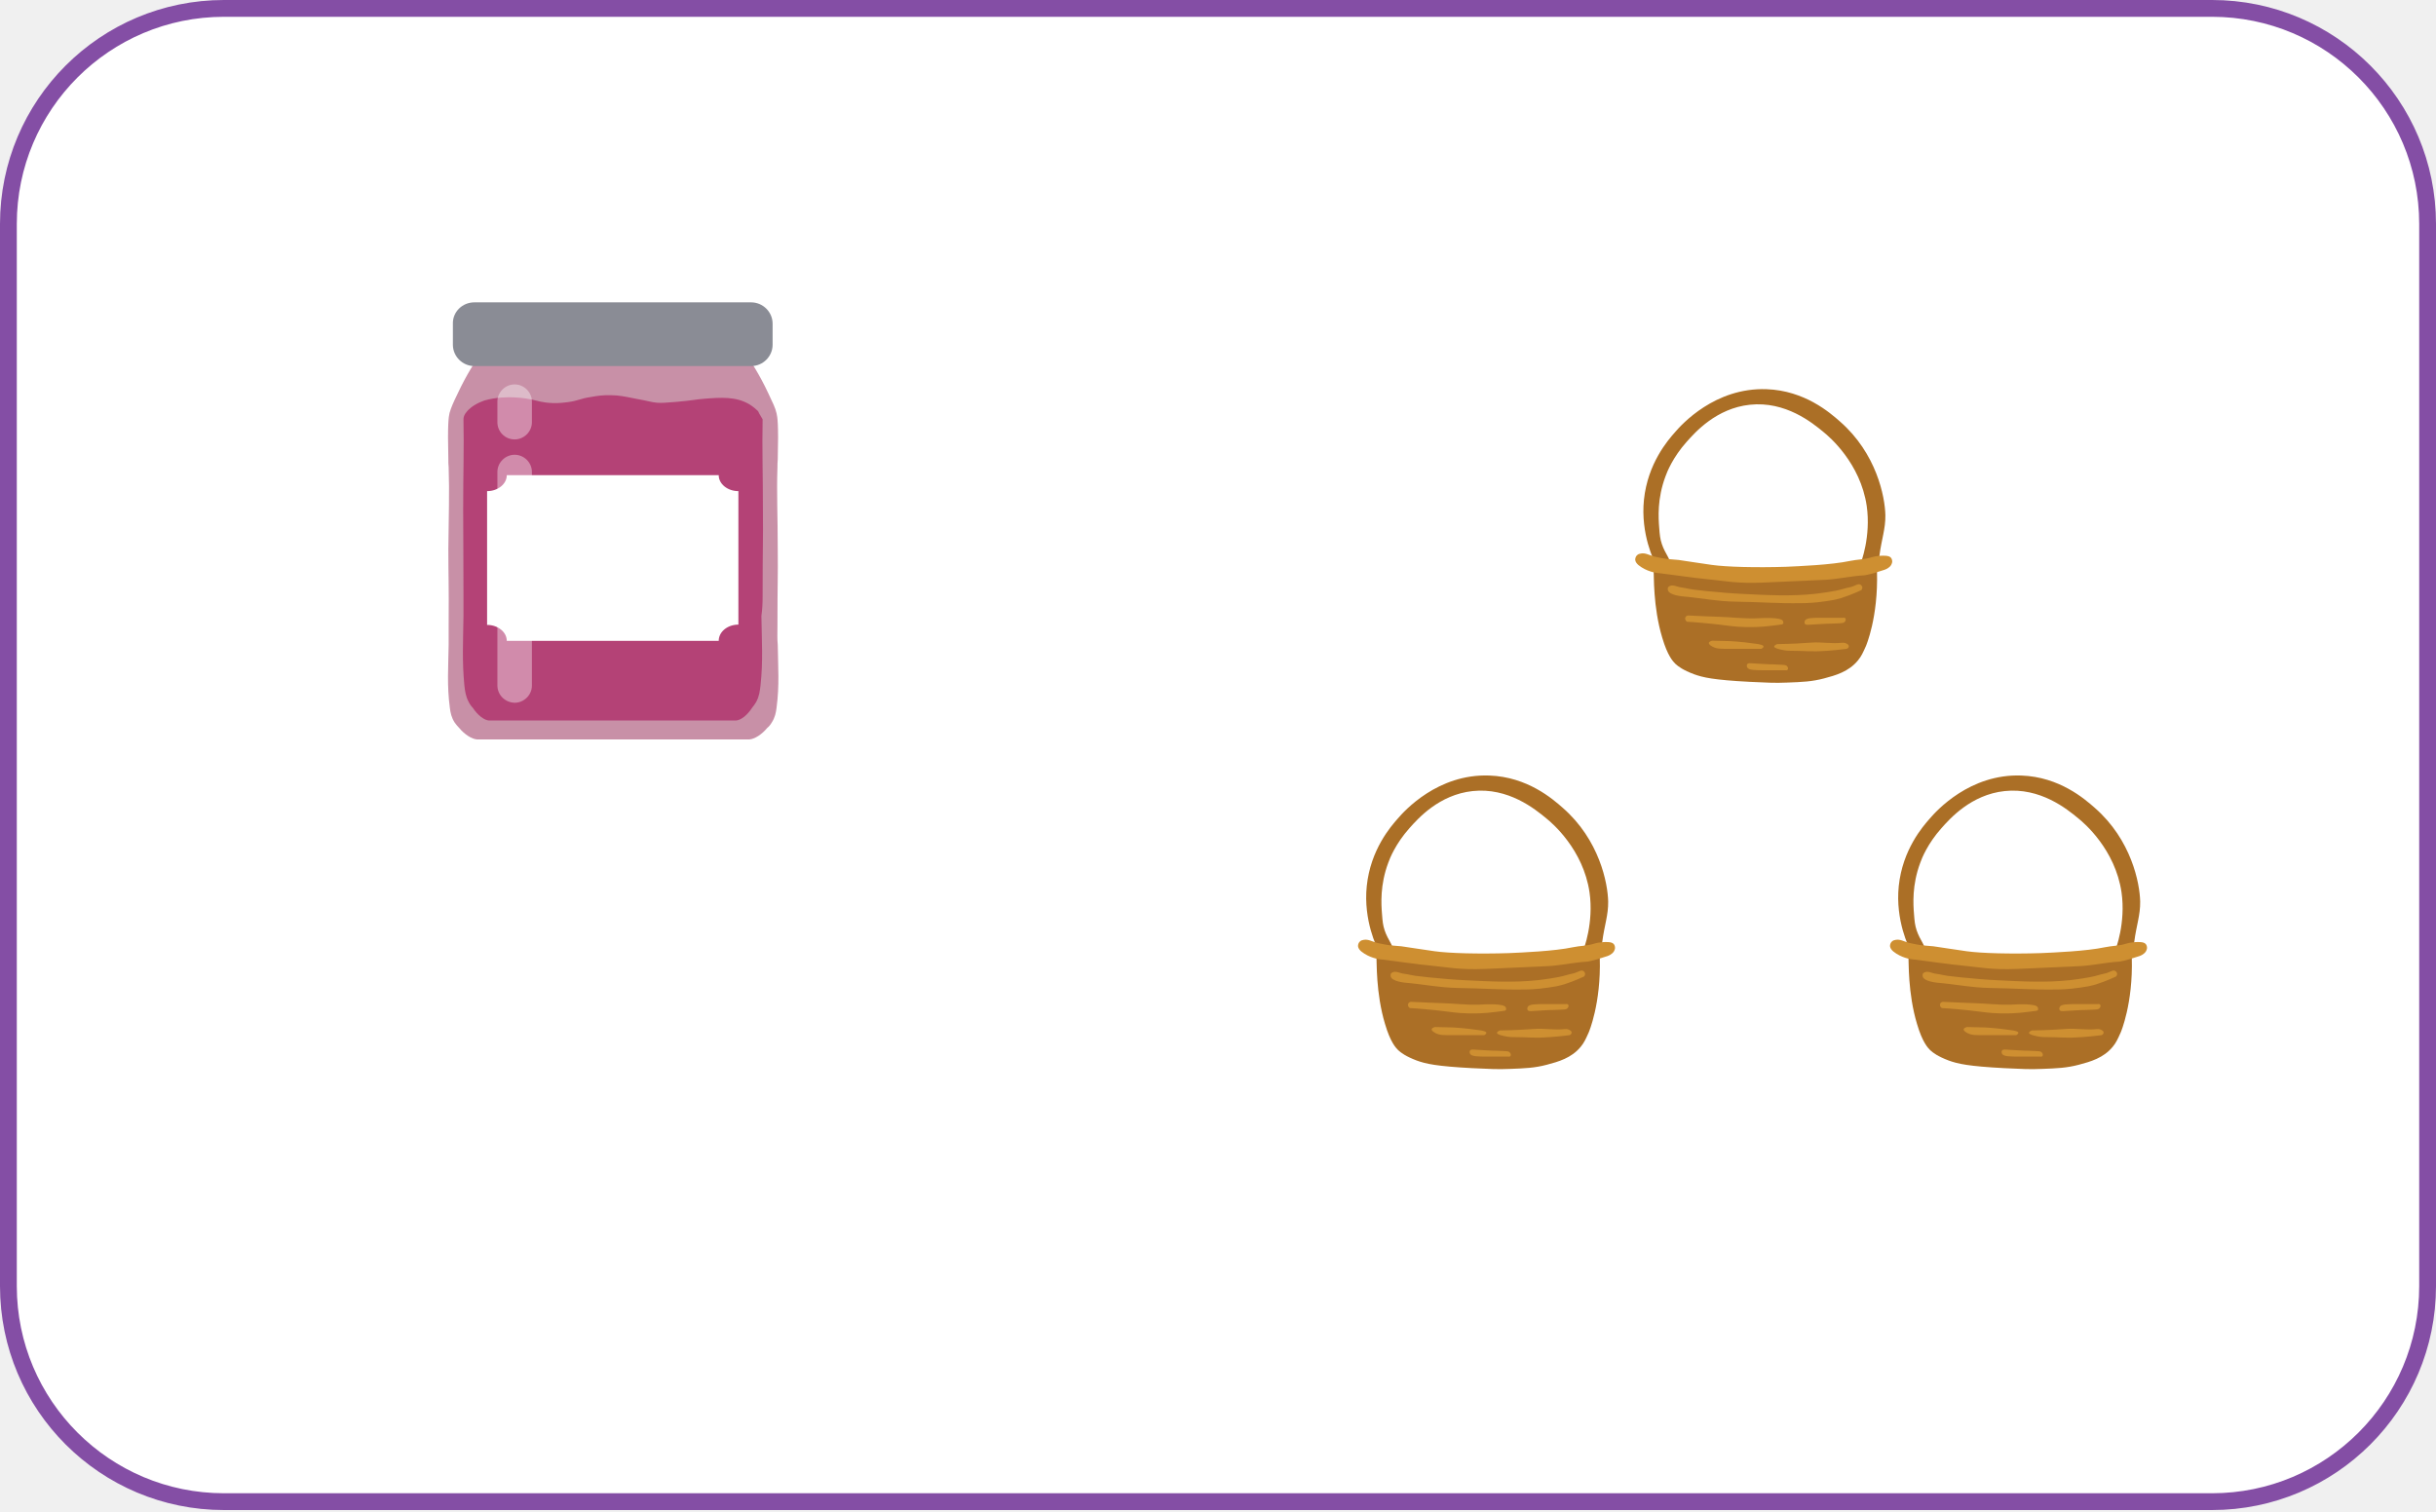
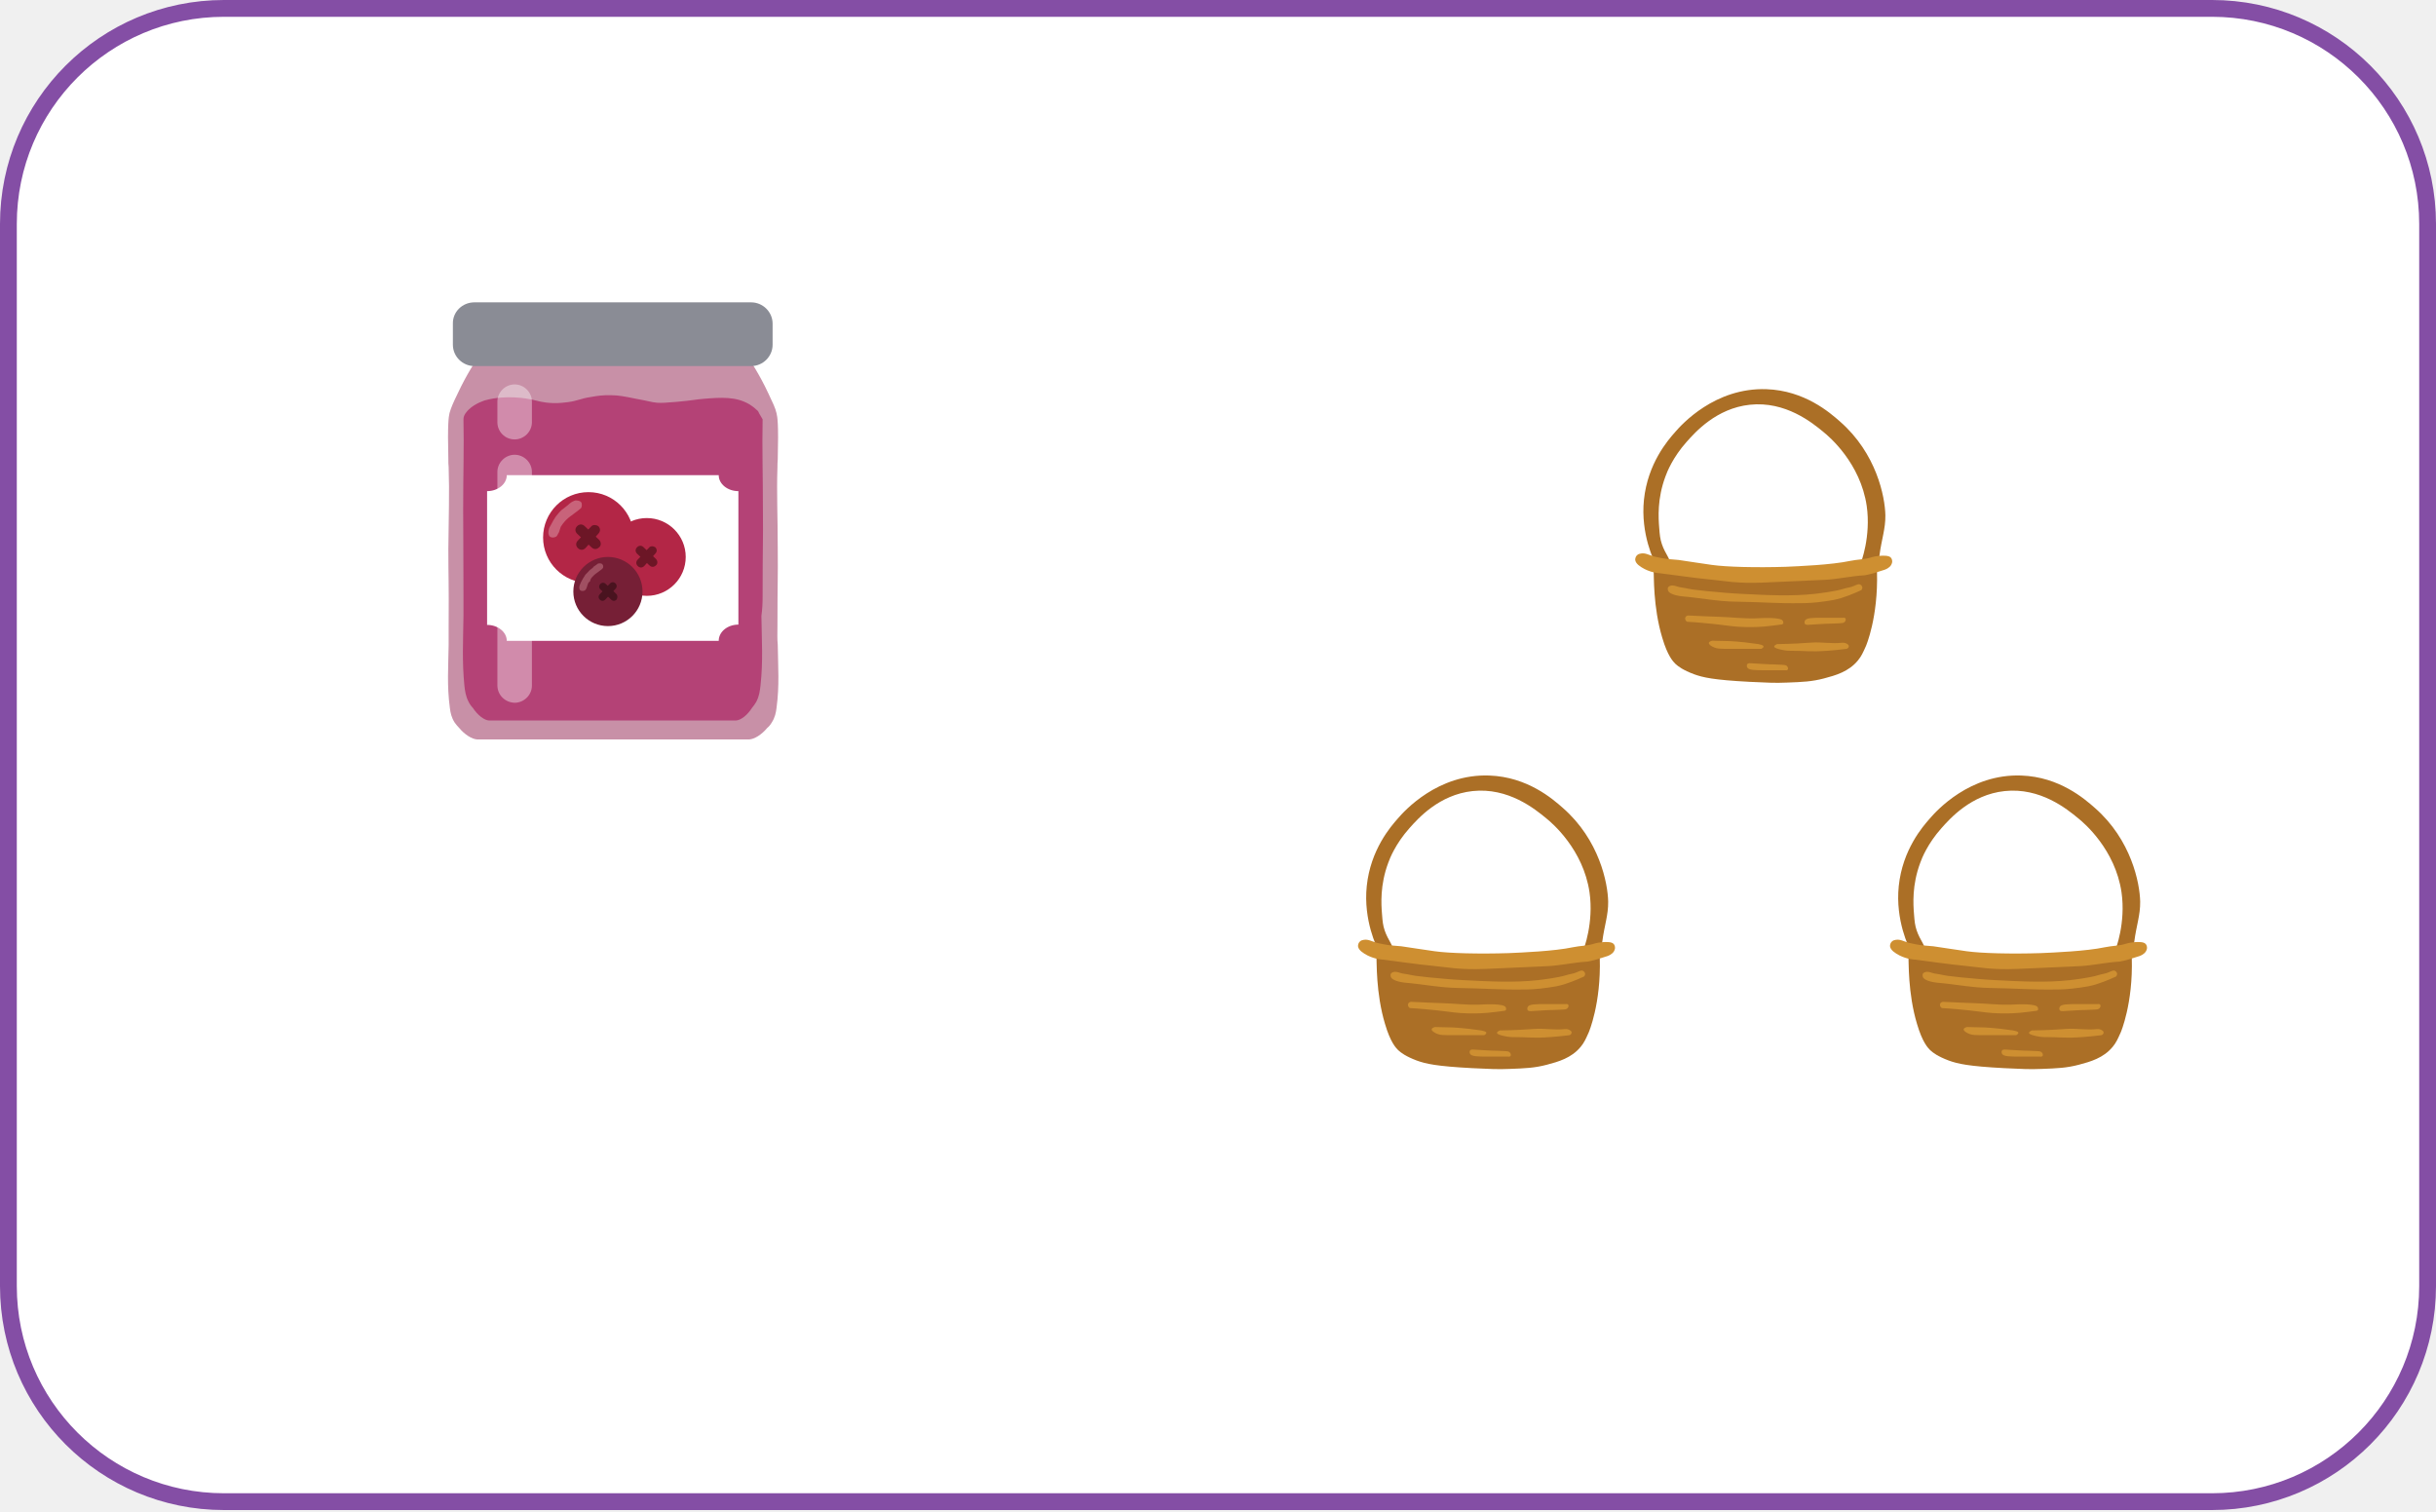
<svg xmlns="http://www.w3.org/2000/svg" viewBox="0 0 870 540" fill="none">
  <rect x="3" y="3" width="864" height="533.4" rx="77" fill="white" stroke="#844EA5" stroke-width="6" />
  <path d="M497.103 339.104C497.919 338.021 495.744 335.99 494.52 332.334C493.908 330.507 493.772 329.153 493.568 326.445C493.296 323.06 492.82 316.154 495.812 308.166C496.355 306.609 498.463 301.329 503.359 295.845C506.419 292.392 513.967 283.862 525.934 282.576C538.65 281.222 548.169 288.94 552.249 292.325C554.289 293.949 565.44 303.427 567.684 318.727C569.248 329.559 565.644 339.172 565.372 339.51C565.372 339.51 565.236 339.713 565.236 339.917C565.236 340.187 565.508 340.39 565.644 340.458C566.12 340.797 567.888 341.338 569.656 340.39C569.792 340.323 570.608 339.849 571.288 338.901C572.036 337.818 572.172 336.735 572.24 336.396C572.988 330.574 574.416 326.919 574.348 322.044C574.212 315.477 571.22 299.975 558.097 288.534C554.561 285.419 545.517 277.499 531.918 277.025C513.491 276.348 501.523 289.684 499.211 292.392C496.695 295.236 489.488 303.495 488.128 316.493C486.836 328.882 491.936 338.766 492.072 338.969C492.072 338.969 492.208 339.172 492.276 339.443C492.344 339.646 492.344 339.713 492.344 339.713C492.548 340.187 494.452 339.917 494.452 339.917C496.016 339.51 496.899 339.375 497.103 339.104Z" fill="#AB6F26" />
  <path d="M491.596 342.015C491.732 343.234 491.324 354.742 494.656 365.777C496.559 372.276 498.531 374.307 499.347 375.12C500.367 376.067 502.067 377.354 506.011 378.843C509.207 379.994 512.947 380.874 525.798 381.551C531.782 381.822 534.842 382.025 539.194 381.822C544.701 381.619 548.101 381.483 552.453 380.332C556.533 379.249 561.225 377.963 564.557 373.901C565.78 372.412 566.324 371.193 567.412 368.756C567.412 368.756 571.832 358.534 571.356 342.218C571.356 341.203 571.22 339.917 571.22 339.917C571.22 339.646 571.152 339.51 571.152 339.443C570.676 338.156 530.218 347.431 503.835 341.88C500.231 341.135 491.528 341 491.528 341.474C491.596 341.744 491.596 341.812 491.596 342.015Z" fill="#AB6F26" />
  <path d="M512.335 339.781C508.663 339.24 506.351 338.901 506.351 338.901C501.319 338.156 501.455 338.156 500.503 338.021C497.987 337.75 496.831 337.818 494.384 337.344C493.024 337.073 492.344 336.938 491.8 336.802C489.692 336.193 488.672 335.448 487.04 335.719C486.564 335.787 486.156 335.922 485.816 336.193C485.272 336.599 485 337.276 485 337.953C485.068 338.698 485.544 339.307 486.156 339.849C489.08 342.218 492.548 342.624 492.548 342.624C498.939 343.369 505.263 344.385 511.655 344.994C516.415 345.468 515.939 345.535 519.475 345.874C527.362 346.551 529.878 346.077 552.453 345.129C557.281 344.926 561.973 343.775 566.8 343.505C566.8 343.505 568.568 343.369 574.008 341.541C574.416 341.406 575.708 340.932 576.388 339.849C576.728 339.24 576.796 338.766 576.796 338.63C576.796 338.495 576.796 337.818 576.388 337.276C575.912 336.667 575.096 336.599 574.552 336.532C571.628 336.329 569.384 337.073 569.384 337.073C566.936 337.886 564.285 337.818 561.769 338.359C555.037 339.781 543.477 340.255 538.854 340.458C528.178 340.797 517.571 340.526 512.335 339.781Z" fill="#CE8F31" />
  <path d="M563.129 347.296C561.973 347.837 560.681 347.905 559.457 348.311C556.261 349.327 550.141 350.004 549.053 350.139C540.894 351.019 532.258 350.613 523.214 350.139C518.863 349.936 516.007 349.665 510.363 349.123C505.671 348.65 504.651 348.446 503.699 348.243C502.475 347.905 501.183 347.905 499.959 347.499C499.551 347.363 498.395 346.889 497.443 347.296C496.9 347.499 496.764 347.77 496.696 347.905C496.696 347.905 496.56 348.311 496.696 348.853C497.171 350.613 501.795 351.019 501.795 351.019C508.187 351.561 514.511 352.847 520.902 352.915C530.354 353.05 535.454 353.592 544.361 353.456C545.721 353.456 548.849 353.388 552.929 352.779C554.969 352.508 556.533 352.238 558.573 351.628C562.109 350.545 565.781 348.785 565.781 348.785C565.781 348.785 566.12 348.311 566.12 347.905C566.12 347.499 565.781 347.025 565.509 346.889C564.897 346.416 564.081 346.889 563.129 347.296Z" fill="#CE8F31" />
  <path d="M540.01 370.448C546.333 370.448 547.285 370.922 553.813 370.448C555.581 370.313 557.893 370.11 560.545 369.771C561.021 369.568 561.293 369.23 561.293 368.824C561.293 368.282 560.681 368.011 560.477 367.876C559.729 367.47 558.845 367.605 558.709 367.605C555.173 368.011 551.501 367.267 547.965 367.537C545.109 367.741 541.03 368.011 535.658 368.079C534.706 368.485 534.638 368.824 534.638 368.959C534.706 369.501 536.134 369.839 537.018 370.042C538.718 370.448 540.01 370.448 540.01 370.448Z" fill="#CE8F31" />
  <path d="M518.251 366.996C517.027 366.996 515.055 366.928 512.471 366.86C512.267 366.928 511.383 367.131 511.315 367.673C511.247 368.282 512.335 368.824 512.675 369.027C514.239 369.839 515.599 369.771 519.543 369.771C520.222 369.771 520.902 369.771 521.65 369.771C523.622 369.771 526.41 369.771 530.082 369.771C530.422 369.568 530.898 369.23 530.83 368.891C530.762 368.418 529.606 368.214 528.994 368.079C522.194 367.064 518.251 366.996 518.251 366.996Z" fill="#CE8F31" />
  <path d="M554.969 360.768C554.493 360.768 553.473 360.768 551.433 360.903C550.345 360.971 548.849 361.038 546.945 361.174C546.877 361.174 546.061 361.309 545.653 360.903C545.381 360.565 545.449 360.023 545.585 359.752C545.993 358.669 548.441 358.669 551.909 358.669C553.269 358.669 555.717 358.669 559.185 358.669C559.253 358.669 559.797 358.534 560.069 358.872C560.341 359.211 560.137 359.82 559.865 360.091C559.525 360.565 558.913 360.565 558.029 360.632C556.261 360.7 555.309 360.768 554.969 360.768Z" fill="#CE8F31" />
  <path d="M528.11 358.872C523.758 359.007 519.406 358.466 515.055 358.33C512.471 358.263 508.595 358.06 503.835 357.857C503.767 357.857 503.155 357.992 502.951 358.466C502.679 358.94 502.883 359.684 503.495 360.091C507.303 360.294 510.363 360.632 512.539 360.835C518.251 361.445 520.086 361.918 524.506 361.986C527.566 362.054 529.946 361.918 531.306 361.783C533.482 361.58 535.454 361.309 536.95 361.106C537.086 361.106 537.562 361.106 537.834 360.768C537.834 360.768 538.038 360.429 537.766 359.82C537.154 358.398 530.558 358.737 528.11 358.872Z" fill="#CE8F31" />
  <path d="M534.366 375.323C533.89 375.323 532.87 375.323 530.83 375.187C529.742 375.12 528.246 375.052 526.342 374.917C526.274 374.917 525.458 374.781 525.05 375.187C524.778 375.526 524.846 376.067 524.982 376.338C525.39 377.421 527.838 377.421 531.306 377.421C532.666 377.421 535.114 377.421 538.582 377.421C538.65 377.421 539.194 377.557 539.466 377.218C539.738 376.88 539.534 376.271 539.262 376C538.922 375.526 538.31 375.526 537.426 375.458C535.59 375.39 534.706 375.323 534.366 375.323Z" fill="#CE8F31" />
  <path d="M687.103 339.104C687.919 338.021 685.744 335.99 684.52 332.334C683.908 330.507 683.772 329.153 683.568 326.445C683.296 323.06 682.82 316.154 685.812 308.166C686.355 306.609 688.463 301.329 693.359 295.845C696.419 292.392 703.967 283.862 715.934 282.576C728.65 281.222 738.169 288.94 742.249 292.325C744.289 293.949 755.44 303.427 757.684 318.727C759.248 329.559 755.644 339.172 755.372 339.51C755.372 339.51 755.236 339.713 755.236 339.917C755.236 340.187 755.508 340.39 755.644 340.458C756.12 340.797 757.888 341.338 759.656 340.39C759.792 340.323 760.608 339.849 761.288 338.901C762.036 337.818 762.172 336.735 762.24 336.396C762.988 330.574 764.416 326.919 764.348 322.044C764.212 315.477 761.22 299.975 748.097 288.534C744.561 285.419 735.517 277.499 721.918 277.025C703.491 276.348 691.523 289.684 689.211 292.392C686.695 295.236 679.488 303.495 678.128 316.493C676.836 328.882 681.936 338.766 682.072 338.969C682.072 338.969 682.208 339.172 682.276 339.443C682.344 339.646 682.344 339.713 682.344 339.713C682.548 340.187 684.452 339.917 684.452 339.917C686.016 339.51 686.899 339.375 687.103 339.104Z" fill="#AB6F26" />
  <path d="M681.596 342.015C681.732 343.234 681.324 354.742 684.656 365.777C686.559 372.276 688.531 374.307 689.347 375.12C690.367 376.067 692.067 377.354 696.011 378.843C699.207 379.994 702.947 380.874 715.798 381.551C721.782 381.822 724.842 382.025 729.194 381.822C734.701 381.619 738.101 381.483 742.453 380.332C746.533 379.249 751.225 377.963 754.557 373.901C755.78 372.412 756.324 371.193 757.412 368.756C757.412 368.756 761.832 358.534 761.356 342.218C761.356 341.203 761.22 339.917 761.22 339.917C761.22 339.646 761.152 339.51 761.152 339.443C760.676 338.156 720.218 347.431 693.835 341.88C690.231 341.135 681.528 341 681.528 341.474C681.596 341.744 681.596 341.812 681.596 342.015Z" fill="#AB6F26" />
  <path d="M702.335 339.781C698.663 339.24 696.351 338.901 696.351 338.901C691.319 338.156 691.455 338.156 690.503 338.021C687.987 337.75 686.831 337.818 684.384 337.344C683.024 337.073 682.344 336.938 681.8 336.802C679.692 336.193 678.672 335.448 677.04 335.719C676.564 335.787 676.156 335.922 675.816 336.193C675.272 336.599 675 337.276 675 337.953C675.068 338.698 675.544 339.307 676.156 339.849C679.08 342.218 682.548 342.624 682.548 342.624C688.939 343.369 695.263 344.385 701.655 344.994C706.415 345.468 705.939 345.535 709.475 345.874C717.362 346.551 719.878 346.077 742.453 345.129C747.281 344.926 751.973 343.775 756.8 343.505C756.8 343.505 758.568 343.369 764.008 341.541C764.416 341.406 765.708 340.932 766.388 339.849C766.728 339.24 766.796 338.766 766.796 338.63C766.796 338.495 766.796 337.818 766.388 337.276C765.912 336.667 765.096 336.599 764.552 336.532C761.628 336.329 759.384 337.073 759.384 337.073C756.936 337.886 754.285 337.818 751.769 338.359C745.037 339.781 733.477 340.255 728.854 340.458C718.178 340.797 707.571 340.526 702.335 339.781Z" fill="#CE8F31" />
  <path d="M753.129 347.296C751.973 347.837 750.681 347.905 749.457 348.311C746.261 349.327 740.141 350.004 739.053 350.139C730.894 351.019 722.258 350.613 713.214 350.139C708.863 349.936 706.007 349.665 700.363 349.123C695.671 348.65 694.651 348.446 693.699 348.243C692.475 347.905 691.183 347.905 689.959 347.499C689.551 347.363 688.395 346.889 687.443 347.296C686.9 347.499 686.764 347.77 686.696 347.905C686.696 347.905 686.56 348.311 686.696 348.853C687.171 350.613 691.795 351.019 691.795 351.019C698.187 351.561 704.511 352.847 710.902 352.915C720.354 353.05 725.454 353.592 734.361 353.456C735.721 353.456 738.849 353.388 742.929 352.779C744.969 352.508 746.533 352.238 748.573 351.628C752.109 350.545 755.781 348.785 755.781 348.785C755.781 348.785 756.12 348.311 756.12 347.905C756.12 347.499 755.781 347.025 755.509 346.889C754.897 346.416 754.081 346.889 753.129 347.296Z" fill="#CE8F31" />
  <path d="M730.01 370.448C736.333 370.448 737.285 370.922 743.813 370.448C745.581 370.313 747.893 370.11 750.545 369.771C751.021 369.568 751.293 369.23 751.293 368.824C751.293 368.282 750.681 368.011 750.477 367.876C749.729 367.47 748.845 367.605 748.709 367.605C745.173 368.011 741.501 367.267 737.965 367.537C735.109 367.741 731.03 368.011 725.658 368.079C724.706 368.485 724.638 368.824 724.638 368.959C724.706 369.501 726.134 369.839 727.018 370.042C728.718 370.448 730.01 370.448 730.01 370.448Z" fill="#CE8F31" />
  <path d="M708.251 366.996C707.027 366.996 705.055 366.928 702.471 366.86C702.267 366.928 701.383 367.131 701.315 367.673C701.247 368.282 702.335 368.824 702.675 369.027C704.239 369.839 705.599 369.771 709.543 369.771C710.222 369.771 710.902 369.771 711.65 369.771C713.622 369.771 716.41 369.771 720.082 369.771C720.422 369.568 720.898 369.23 720.83 368.891C720.762 368.418 719.606 368.214 718.994 368.079C712.194 367.064 708.251 366.996 708.251 366.996Z" fill="#CE8F31" />
  <path d="M744.969 360.768C744.493 360.768 743.473 360.768 741.433 360.903C740.345 360.971 738.849 361.038 736.945 361.174C736.877 361.174 736.061 361.309 735.653 360.903C735.381 360.565 735.449 360.023 735.585 359.752C735.993 358.669 738.441 358.669 741.909 358.669C743.269 358.669 745.717 358.669 749.185 358.669C749.253 358.669 749.797 358.534 750.069 358.872C750.341 359.211 750.137 359.82 749.865 360.091C749.525 360.565 748.913 360.565 748.029 360.632C746.261 360.7 745.309 360.768 744.969 360.768Z" fill="#CE8F31" />
  <path d="M718.11 358.872C713.758 359.007 709.406 358.466 705.055 358.33C702.471 358.263 698.595 358.06 693.835 357.857C693.767 357.857 693.155 357.992 692.951 358.466C692.679 358.94 692.883 359.684 693.495 360.091C697.303 360.294 700.363 360.632 702.539 360.835C708.251 361.445 710.086 361.918 714.506 361.986C717.566 362.054 719.946 361.918 721.306 361.783C723.482 361.58 725.454 361.309 726.95 361.106C727.086 361.106 727.562 361.106 727.834 360.768C727.834 360.768 728.038 360.429 727.766 359.82C727.154 358.398 720.558 358.737 718.11 358.872Z" fill="#CE8F31" />
  <path d="M724.366 375.323C723.89 375.323 722.87 375.323 720.83 375.187C719.742 375.12 718.246 375.052 716.342 374.917C716.274 374.917 715.458 374.781 715.05 375.187C714.778 375.526 714.846 376.067 714.982 376.338C715.39 377.421 717.838 377.421 721.306 377.421C722.666 377.421 725.114 377.421 728.582 377.421C728.65 377.421 729.194 377.557 729.466 377.218C729.738 376.88 729.534 376.271 729.262 376C728.922 375.526 728.31 375.526 727.426 375.458C725.59 375.39 724.706 375.323 724.366 375.323Z" fill="#CE8F31" />
  <path d="M277.661 224.078C277.661 207.219 277.877 206.36 277.769 196.266C277.769 184.132 277.337 176.401 277.661 166.951C277.661 165.985 277.661 165.341 277.769 164.052C278.094 151.381 277.661 148.912 277.337 147.623C276.904 145.69 276.039 143.972 274.417 140.536C271.281 133.771 267.713 128.402 266.632 126.899C261.333 119.812 247.709 116.376 235.057 116.483C229.218 116.483 223.596 117.235 218.946 118.631C214.296 117.235 208.673 116.483 202.834 116.483C190.183 116.376 176.558 119.812 171.26 126.899C170.179 128.402 166.61 133.771 163.475 140.536C161.853 143.865 161.096 145.583 160.555 147.516C160.231 148.912 159.798 151.381 160.123 163.945C160.123 165.233 160.123 165.878 160.231 166.844C160.555 176.294 160.231 184.132 160.123 196.159C160.123 206.253 160.339 207.112 160.231 223.97C160.231 226.118 160.231 228.158 160.231 230.306C160.123 238.252 159.582 244.802 160.663 252.855C160.879 254.573 161.204 256.292 162.393 258.117C162.934 258.869 163.475 259.513 164.015 260.05C165.962 262.412 168.557 264.023 170.395 264.13C170.611 264.13 171.26 264.13 172.125 264.13H172.341H173.315C174.18 264.13 174.828 264.13 175.045 264.13H262.955C263.172 264.13 263.82 264.13 264.685 264.13H265.659H265.875C266.74 264.13 267.389 264.13 267.605 264.13C269.443 264.023 272.038 262.412 273.985 260.05C274.634 259.513 275.174 258.869 275.607 258.117C276.796 256.292 277.121 254.573 277.337 252.855C278.418 244.802 277.877 238.252 277.769 230.306C277.553 228.265 277.661 226.118 277.661 224.078Z" fill="#C890A7" />
  <path d="M268.254 130.765H169.422C165.205 130.765 161.744 127.328 161.744 123.141V115.624C161.636 111.436 165.097 108 169.422 108H268.254C272.471 108 275.931 111.436 275.931 115.624V123.141C275.931 127.328 272.471 130.765 268.254 130.765Z" fill="#8A8C95" />
  <path d="M272.363 213.125C272.363 194.441 272.579 193.474 272.471 182.307C272.471 168.884 272.146 160.294 272.363 149.771C272.363 149.663 271.065 147.731 270.741 146.871C270.092 146.227 269.011 145.261 267.605 144.402C262.847 141.61 257.549 141.932 251.169 142.469C248.466 142.684 247.601 143.006 241.653 143.543C237.761 143.865 236.355 143.972 234.733 143.865C232.354 143.65 232.138 143.328 227.272 142.469C223.055 141.61 220.892 141.18 218.405 141.18C215.486 141.073 213.215 141.395 210.944 141.825C207.268 142.362 206.619 143.113 202.834 143.65C201.753 143.757 199.807 144.08 197.32 143.972C193.968 143.865 192.129 143.221 189.75 142.684C188.561 142.469 180.992 140.858 173.206 143.006C173.206 143.006 169.854 143.972 167.475 146.227C167.043 146.657 165.421 148.16 165.529 149.878C165.745 160.187 165.421 168.884 165.421 182.199C165.421 193.367 165.529 194.333 165.529 213.017C165.529 215.38 165.529 217.635 165.529 219.997C165.421 228.802 164.988 236.104 165.853 244.909C166.07 246.735 166.286 248.668 167.367 250.708C167.8 251.567 168.341 252.318 168.881 252.855C170.611 255.54 172.99 257.258 174.612 257.365C174.72 257.365 175.369 257.365 176.126 257.365H176.342H177.207C177.964 257.365 178.505 257.365 178.721 257.365H258.738C258.954 257.365 259.495 257.365 260.252 257.365H261.117H261.333C262.09 257.365 262.739 257.365 262.847 257.365C264.577 257.258 266.848 255.54 268.578 252.855C269.119 252.211 269.659 251.459 270.092 250.708C271.173 248.668 271.39 246.735 271.606 244.909C272.579 235.997 272.038 228.802 271.93 219.997C272.255 217.742 272.363 215.38 272.363 213.125Z" fill="#B44276" />
  <path d="M263.712 223.111V175.435C259.82 175.435 256.684 172.857 256.684 169.743H180.992C180.992 172.857 177.856 175.435 173.963 175.435V223.219C177.856 223.219 180.992 225.796 180.992 228.91H256.684C256.684 225.688 259.82 223.111 263.712 223.111Z" fill="white" />
  <path opacity="0.39" d="M177.64 244.802V168.562C177.64 165.233 180.451 162.442 183.803 162.442C187.155 162.442 189.967 165.233 189.967 168.562V244.909C189.967 248.238 187.155 251.03 183.803 251.03C180.343 250.923 177.64 248.238 177.64 244.802Z" fill="white" />
  <path opacity="0.39" d="M177.64 150.845V143.435C177.64 140.107 180.451 137.315 183.803 137.315C187.155 137.315 189.967 140.107 189.967 143.435V150.845C189.967 154.173 187.155 156.965 183.803 156.965C180.343 156.965 177.64 154.173 177.64 150.845Z" fill="white" />
+   <path d="M231.008 212.839C238.681 212.839 244.901 206.619 244.901 198.946C244.901 191.273 238.681 185.053 231.008 185.053C223.336 185.053 217.115 191.273 217.115 198.946C217.115 206.619 223.336 212.839 231.008 212.839Z" fill="#B32646" />
+   <path d="M234.25 201.956C233.555 202.65 232.629 202.65 231.934 201.956L227.535 197.788C226.84 197.093 226.84 196.167 227.535 195.472C228.229 194.778 229.156 194.778 229.85 195.472L234.25 199.64C234.944 200.335 234.944 201.493 234.25 201.956Z" fill="#6C1626" />
+   <path d="M234.019 195.472C234.713 196.167 234.713 197.093 234.019 197.788L230.082 202.187C229.388 202.882 228.461 202.882 227.767 202.187C227.072 201.493 227.072 200.567 227.767 199.872L231.935 195.472C232.398 195.009 233.324 195.009 234.019 195.472Z" fill="#6C1626" />
+   <path d="M210.169 208.208C219.121 208.208 226.377 200.951 226.377 191.999C226.377 183.048 219.121 175.791 210.169 175.791C201.217 175.791 193.96 183.048 193.96 191.999C193.96 200.951 201.217 208.208 210.169 208.208Z" fill="#B32646" />
+   <path d="M213.951 195.511C213.14 196.321 212.06 196.321 211.249 195.511L206.117 190.648C205.306 189.838 205.306 188.757 206.117 187.947C206.927 187.137 208.008 187.137 208.818 187.947L213.951 192.81C214.761 193.62 214.761 194.971 213.951 195.511Z" fill="#6C1626" />
+   <path d="M213.681 187.947C214.491 188.758 214.491 189.838 213.681 190.649L209.088 195.781C208.278 196.592 207.197 196.592 206.387 195.781C205.576 194.971 205.576 193.89 206.387 193.08L211.249 187.947C211.79 187.407 212.87 187.407 213.681 187.947Z" fill="#6C1626" />
+   <path d="M203.685 184.435C204.496 183.895 205.846 182.815 206.927 182.004C207.197 181.734 207.737 181.464 207.737 180.924C207.737 180.924 208.007 179.843 207.467 179.303C206.927 178.762 205.846 178.762 205.576 178.762C205.306 178.762 204.766 179.033 204.225 179.303C203.415 179.843 203.145 180.113 202.875 180.383C201.794 181.194 201.254 181.734 200.443 182.274C199.363 183.355 198.823 184.165 198.552 184.435C198.012 185.246 197.472 186.056 196.662 187.677C196.121 188.487 195.851 189.298 195.851 190.378C195.851 190.919 196.121 191.189 196.121 191.459C196.662 191.999 197.202 191.999 197.472 191.999C198.012 191.999 198.552 191.729 198.552 191.729C199.093 191.459 199.093 190.919 199.633 190.108C199.903 189.298 199.903 189.298 200.173 188.487C200.173 188.217 200.443 187.947 200.984 187.137C201.794 186.056 202.605 185.246 203.685 184.435Z" fill="#C8637A" />
+   <path d="M217.116 223.644C223.936 223.644 229.465 218.115 229.465 211.295C229.465 204.475 223.936 198.946 217.116 198.946C210.295 198.946 204.766 204.475 204.766 211.295C204.766 218.115 210.295 223.644 217.116 223.644Z" fill="#761F36" />
+   <path d="M220.203 214.189C219.624 214.768 218.852 214.768 218.273 214.189L214.414 210.523C213.835 209.944 213.835 209.172 214.414 208.593C214.993 208.014 215.765 208.014 216.344 208.593L220.203 212.259C220.589 212.645 220.589 213.61 220.203 214.189Z" fill="#49131F" />
+   <path d="M219.817 208.4C220.396 208.979 220.396 209.751 219.817 210.33L216.151 214.189C215.572 214.768 214.8 214.768 214.221 214.189C213.642 213.61 213.642 212.838 214.221 212.259L217.887 208.4C218.466 207.821 219.238 207.821 219.817 208.4Z" fill="#49131F" />
+   <path d="M212.098 205.506C212.677 204.927 213.642 204.348 214.607 203.577C214.8 203.384 215.186 203.191 215.379 202.805C215.379 202.805 215.572 202.033 215.186 201.647C214.8 201.068 214.028 201.261 213.835 201.261C213.642 201.261 213.256 201.454 212.87 201.84C212.291 202.226 211.905 202.419 211.905 202.612C211.133 203.384 210.555 203.577 210.169 204.155C209.397 204.927 208.818 205.506 208.818 205.699C208.432 206.278 208.046 206.857 207.467 208.015C207.081 208.786 206.888 209.365 206.888 209.944C206.888 210.33 207.081 210.523 207.081 210.716C207.467 211.102 207.853 211.102 208.046 211.102C208.432 211.102 208.818 210.909 208.818 210.909C209.204 210.716 209.397 210.33 209.59 209.751C209.783 209.172 209.783 208.979 209.976 208.593C209.976 208.401 210.169 208.015 210.748 207.629C210.748 206.857 211.326 206.278 212.098 205.506Z" fill="#A05062" />
  <path d="M596.103 201.104C596.919 200.021 594.744 197.99 593.52 194.334C592.908 192.507 592.772 191.153 592.568 188.445C592.296 185.06 591.82 178.154 594.812 170.166C595.355 168.609 597.463 163.329 602.359 157.845C605.419 154.392 612.967 145.862 624.934 144.576C637.65 143.222 647.169 150.94 651.249 154.325C653.289 155.949 664.44 165.427 666.684 180.727C668.248 191.559 664.644 201.172 664.372 201.51C664.372 201.51 664.236 201.713 664.236 201.917C664.236 202.187 664.508 202.39 664.644 202.458C665.12 202.797 666.888 203.338 668.656 202.39C668.792 202.323 669.608 201.849 670.288 200.901C671.036 199.818 671.172 198.735 671.24 198.396C671.988 192.574 673.416 188.919 673.348 184.044C673.212 177.477 670.22 161.975 657.097 150.534C653.561 147.419 644.517 139.499 630.918 139.025C612.491 138.348 600.523 151.684 598.211 154.392C595.695 157.236 588.488 165.495 587.128 178.493C585.836 190.882 590.936 200.766 591.072 200.969C591.072 200.969 591.208 201.172 591.276 201.443C591.344 201.646 591.344 201.713 591.344 201.713C591.548 202.187 593.452 201.917 593.452 201.917C595.016 201.51 595.899 201.375 596.103 201.104Z" fill="#AB6F26" />
  <path d="M590.596 204.015C590.732 205.234 590.324 216.742 593.656 227.777C595.559 234.276 597.531 236.307 598.347 237.12C599.367 238.067 601.067 239.354 605.011 240.843C608.207 241.994 611.947 242.874 624.798 243.551C630.782 243.822 633.842 244.025 638.194 243.822C643.701 243.619 647.101 243.483 651.453 242.332C655.533 241.249 660.225 239.963 663.557 235.901C664.78 234.412 665.324 233.193 666.412 230.756C666.412 230.756 670.832 220.534 670.356 204.218C670.356 203.203 670.22 201.917 670.22 201.917C670.22 201.646 670.152 201.51 670.152 201.443C669.676 200.156 629.218 209.431 602.835 203.88C599.231 203.135 590.528 203 590.528 203.474C590.596 203.744 590.596 203.812 590.596 204.015Z" fill="#AB6F26" />
  <path d="M611.335 201.781C607.663 201.24 605.351 200.901 605.351 200.901C600.319 200.156 600.455 200.156 599.503 200.021C596.987 199.75 595.831 199.818 593.384 199.344C592.024 199.073 591.344 198.938 590.8 198.802C588.692 198.193 587.672 197.448 586.04 197.719C585.564 197.787 585.156 197.922 584.816 198.193C584.272 198.599 584 199.276 584 199.953C584.068 200.698 584.544 201.307 585.156 201.849C588.08 204.218 591.548 204.624 591.548 204.624C597.939 205.369 604.263 206.385 610.655 206.994C615.415 207.468 614.939 207.535 618.475 207.874C626.362 208.551 628.878 208.077 651.453 207.129C656.281 206.926 660.973 205.775 665.8 205.505C665.8 205.505 667.568 205.369 673.008 203.541C673.416 203.406 674.708 202.932 675.388 201.849C675.728 201.24 675.796 200.766 675.796 200.63C675.796 200.495 675.796 199.818 675.388 199.276C674.912 198.667 674.096 198.599 673.552 198.532C670.628 198.329 668.384 199.073 668.384 199.073C665.936 199.886 663.285 199.818 660.769 200.359C654.037 201.781 642.477 202.255 637.854 202.458C627.178 202.797 616.571 202.526 611.335 201.781Z" fill="#CE8F31" />
  <path d="M662.129 209.296C660.973 209.837 659.681 209.905 658.457 210.311C655.261 211.327 649.141 212.004 648.053 212.139C639.894 213.019 631.258 212.613 622.214 212.139C617.863 211.936 615.007 211.665 609.363 211.124C604.671 210.65 603.651 210.447 602.699 210.243C601.475 209.905 600.183 209.905 598.959 209.499C598.551 209.363 597.395 208.889 596.443 209.296C595.9 209.499 595.764 209.77 595.696 209.905C595.696 209.905 595.56 210.311 595.696 210.853C596.171 212.613 600.795 213.019 600.795 213.019C607.187 213.561 613.511 214.847 619.902 214.915C629.354 215.05 634.454 215.592 643.361 215.456C644.721 215.456 647.849 215.389 651.929 214.779C653.969 214.508 655.533 214.238 657.573 213.628C661.109 212.545 664.781 210.785 664.781 210.785C664.781 210.785 665.12 210.311 665.12 209.905C665.12 209.499 664.781 209.025 664.509 208.889C663.897 208.416 663.081 208.889 662.129 209.296Z" fill="#CE8F31" />
  <path d="M639.01 232.448C645.333 232.448 646.285 232.922 652.813 232.448C654.581 232.313 656.893 232.11 659.545 231.771C660.021 231.568 660.293 231.23 660.293 230.824C660.293 230.282 659.681 230.011 659.477 229.876C658.729 229.47 657.845 229.605 657.709 229.605C654.173 230.011 650.501 229.267 646.965 229.537C644.109 229.741 640.03 230.011 634.658 230.079C633.706 230.485 633.638 230.824 633.638 230.959C633.706 231.501 635.134 231.839 636.018 232.042C637.718 232.448 639.01 232.448 639.01 232.448Z" fill="#CE8F31" />
  <path d="M617.251 228.996C616.027 228.996 614.055 228.928 611.471 228.86C611.267 228.928 610.383 229.131 610.315 229.673C610.247 230.282 611.335 230.824 611.675 231.027C613.239 231.839 614.599 231.771 618.543 231.771C619.222 231.771 619.902 231.771 620.65 231.771C622.622 231.771 625.41 231.771 629.082 231.771C629.422 231.568 629.898 231.23 629.83 230.891C629.762 230.418 628.606 230.214 627.994 230.079C621.194 229.064 617.251 228.996 617.251 228.996Z" fill="#CE8F31" />
  <path d="M653.969 222.768C653.493 222.768 652.473 222.768 650.433 222.903C649.345 222.971 647.849 223.038 645.945 223.174C645.877 223.174 645.061 223.309 644.653 222.903C644.381 222.565 644.449 222.023 644.585 221.752C644.993 220.669 647.441 220.669 650.909 220.669C652.269 220.669 654.717 220.669 658.185 220.669C658.253 220.669 658.797 220.534 659.069 220.872C659.341 221.211 659.137 221.82 658.865 222.091C658.525 222.565 657.913 222.565 657.029 222.632C655.261 222.7 654.309 222.768 653.969 222.768Z" fill="#CE8F31" />
  <path d="M627.11 220.872C622.758 221.007 618.406 220.466 614.055 220.33C611.471 220.263 607.595 220.06 602.835 219.857C602.767 219.857 602.155 219.992 601.951 220.466C601.679 220.94 601.883 221.684 602.495 222.091C606.303 222.294 609.363 222.632 611.539 222.835C617.251 223.445 619.086 223.918 623.506 223.986C626.566 224.054 628.946 223.918 630.306 223.783C632.482 223.58 634.454 223.309 635.95 223.106C636.086 223.106 636.562 223.106 636.834 222.768C636.834 222.768 637.038 222.429 636.766 221.82C636.154 220.398 629.558 220.737 627.11 220.872Z" fill="#CE8F31" />
  <path d="M633.366 237.323C632.89 237.323 631.87 237.323 629.83 237.187C628.742 237.12 627.246 237.052 625.342 236.917C625.274 236.917 624.458 236.781 624.05 237.187C623.778 237.526 623.846 238.067 623.982 238.338C624.39 239.421 626.838 239.421 630.306 239.421C631.666 239.421 634.114 239.421 637.582 239.421C637.65 239.421 638.194 239.557 638.466 239.218C638.738 238.88 638.534 238.271 638.262 238C637.922 237.526 637.31 237.526 636.426 237.458C634.59 237.39 633.706 237.323 633.366 237.323Z" fill="#CE8F31" />
</svg>
